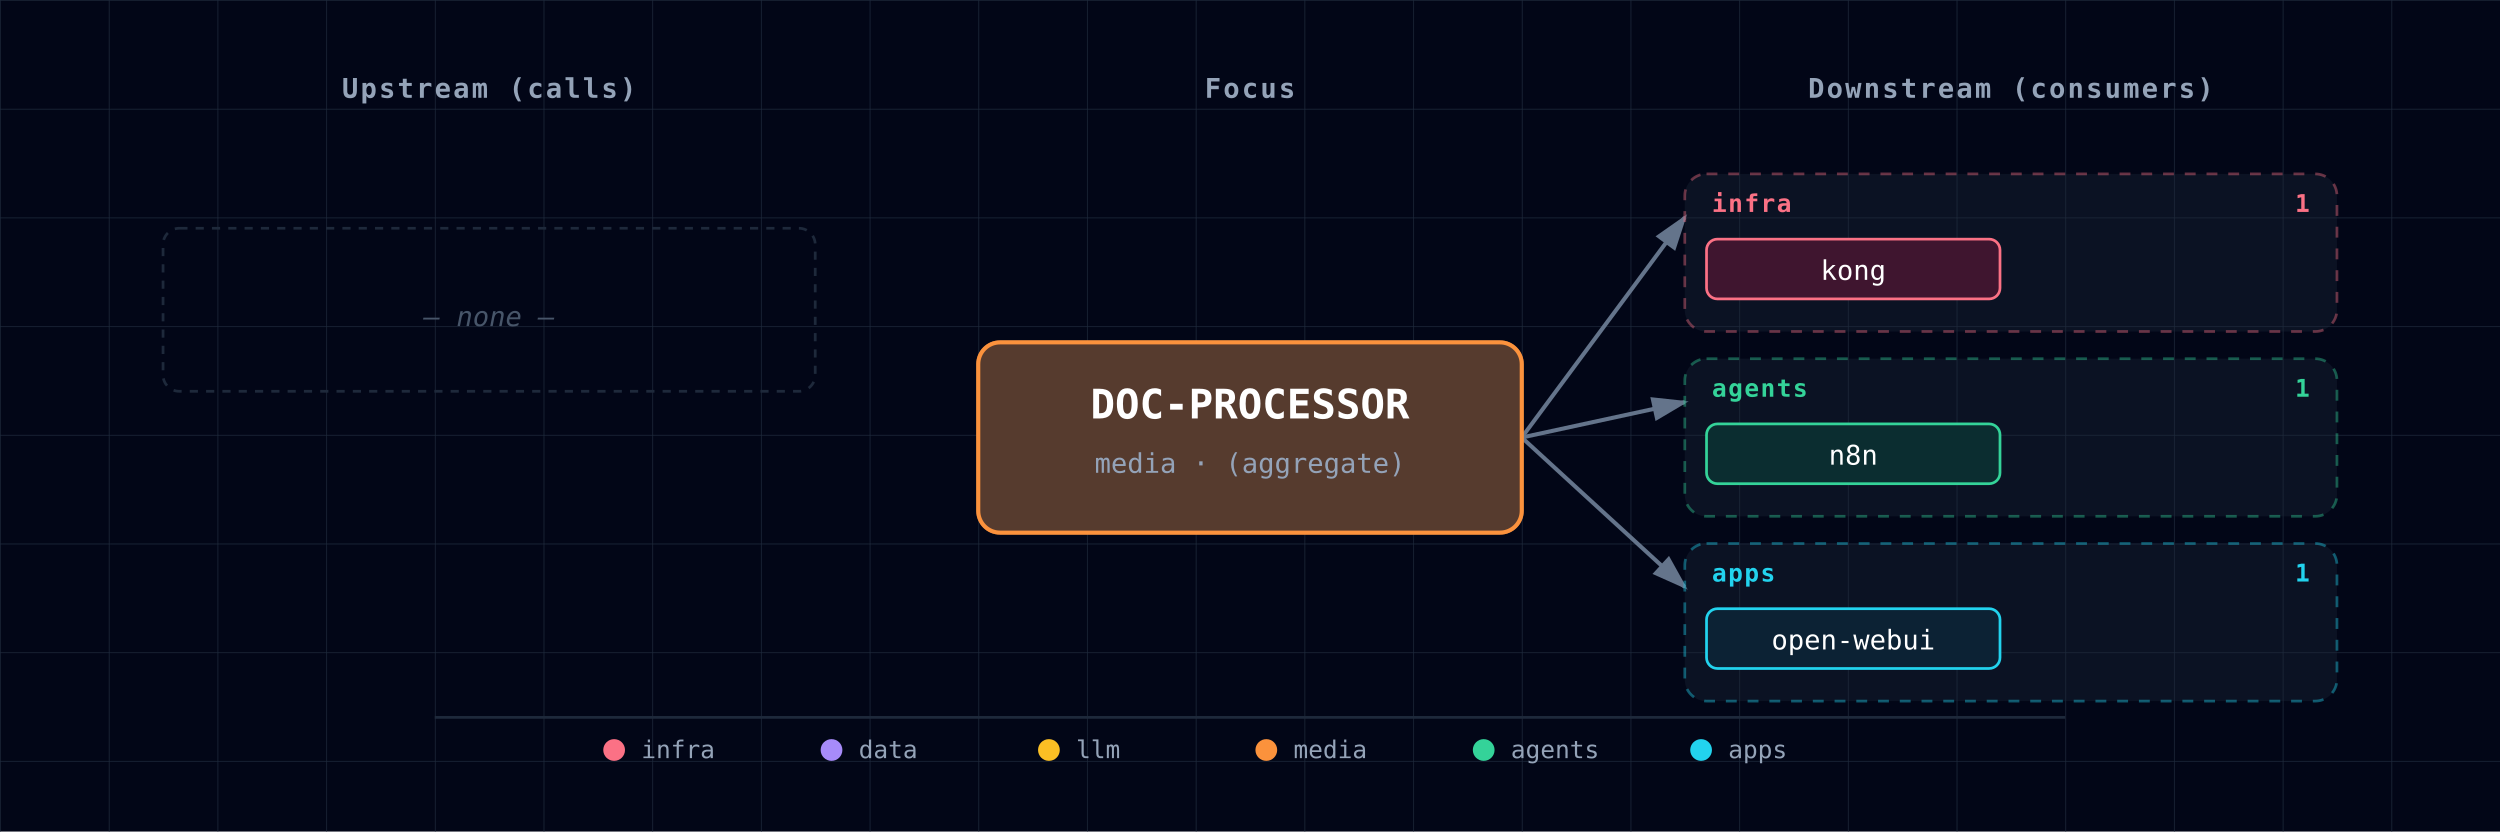
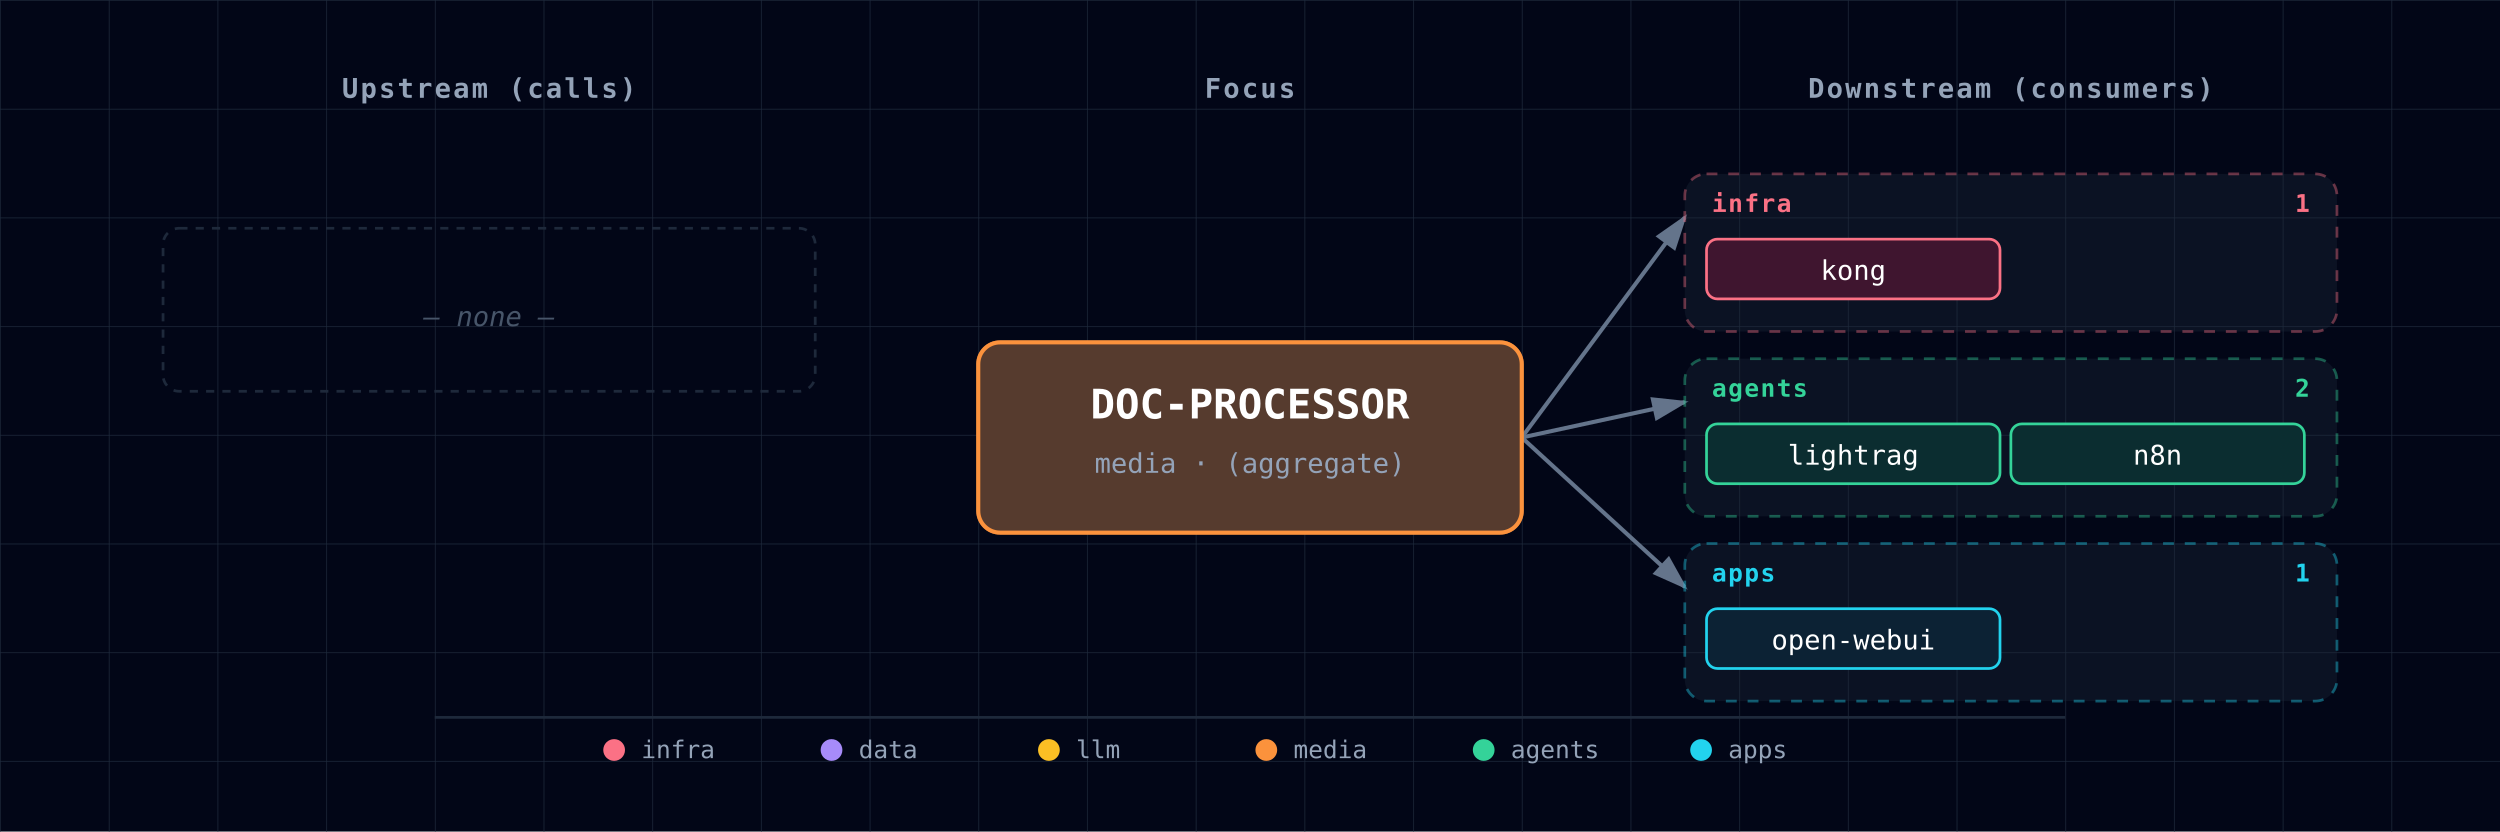
<svg xmlns="http://www.w3.org/2000/svg" viewBox="0 0 920 306" font-family="'JetBrains Mono', 'Fira Code', Menlo, Consolas, monospace">
  <defs>
    <pattern id="grid" width="40" height="40" patternUnits="userSpaceOnUse">
      <path d="M 40 0 L 0 0 0 40" fill="none" stroke="#1e293b" stroke-width="0.5" />
    </pattern>
    <marker id="arrowhead" markerWidth="9" markerHeight="6" refX="8" refY="3" orient="auto">
      <polygon points="0 0, 9 3, 0 6" fill="#64748b" />
    </marker>
    <filter id="focus-glow" x="-50%" y="-50%" width="200%" height="200%">
      <feGaussianBlur in="SourceAlpha" stdDeviation="6" />
      <feFlood flood-color="#fb923c" flood-opacity="0.6" />
      <feComposite in2="SourceAlpha" operator="in" />
      <feMerge>
        <feMergeNode />
        <feMergeNode in="SourceGraphic" />
      </feMerge>
    </filter>
  </defs>
  <rect width="920" height="306" fill="#020617" />
  <rect width="920" height="306" fill="url(#grid)" />
  <text x="180" y="36" fill="#94a3b8" font-size="10" font-weight="600" text-anchor="middle" letter-spacing="0.08em">Upstream (calls)</text>
  <text x="460" y="36" fill="#94a3b8" font-size="10" font-weight="600" text-anchor="middle" letter-spacing="0.08em">Focus</text>
  <text x="740" y="36" fill="#94a3b8" font-size="10" font-weight="600" text-anchor="middle" letter-spacing="0.08em">Downstream (consumers)</text>
  <line x1="560" y1="161" x2="620" y2="80" stroke="#64748b" stroke-width="1.5" marker-end="url(#arrowhead)" />
  <line x1="560" y1="161" x2="620" y2="148" stroke="#64748b" stroke-width="1.5" marker-end="url(#arrowhead)" />
  <line x1="560" y1="161" x2="620" y2="216" stroke="#64748b" stroke-width="1.5" marker-end="url(#arrowhead)" />
  <g>
    <rect x="60" y="84" width="240" height="60" rx="6" fill="none" stroke="#1e293b" stroke-width="1" stroke-dasharray="3,3" />
    <text x="180" y="120" fill="#475569" font-size="10" font-style="italic" text-anchor="middle">— none —</text>
  </g>
  <g>
    <g class="cluster">
      <rect x="620" y="64" width="240" height="58" rx="8" fill="rgba(30,41,59,0.35)" stroke="#fb7185" stroke-width="1" stroke-dasharray="4,4" stroke-opacity="0.4" />
      <text x="630" y="78" fill="#fb7185" font-size="9" font-weight="700" text-anchor="start" style="letter-spacing:0.06em;text-transform:uppercase;">infra</text>
      <text x="850" y="78" fill="#fb7185" font-size="9" font-weight="600" text-anchor="end">1</text>
    </g>
    <g>
      <rect x="628" y="88" width="108" height="22" rx="4" fill="#0f172a" />
      <rect x="628" y="88" width="108" height="22" rx="4" fill="rgba(136, 19, 55, 0.4)" stroke="#fb7185" stroke-width="1" />
      <text x="682" y="103" fill="white" font-size="10" text-anchor="middle">kong</text>
    </g>
    <g class="cluster">
      <rect x="620" y="132" width="240" height="58" rx="8" fill="rgba(30,41,59,0.35)" stroke="#34d399" stroke-width="1" stroke-dasharray="4,4" stroke-opacity="0.4" />
      <text x="630" y="146" fill="#34d399" font-size="9" font-weight="700" text-anchor="start" style="letter-spacing:0.06em;text-transform:uppercase;">agents</text>
-       <text x="850" y="146" fill="#34d399" font-size="9" font-weight="600" text-anchor="end">1</text>
+       <text x="850" y="146" fill="#34d399" font-size="9" font-weight="600" text-anchor="end">2</text>
    </g>
    <g>
      <rect x="628" y="156" width="108" height="22" rx="4" fill="#0f172a" />
      <rect x="628" y="156" width="108" height="22" rx="4" fill="rgba(6, 78, 59, 0.4)" stroke="#34d399" stroke-width="1" />
-       <text x="682" y="171" fill="white" font-size="10" text-anchor="middle">n8n</text>
+       <text x="682" y="171" fill="white" font-size="10" text-anchor="middle">lightrag</text>
+     </g>
+     <g>
+       <rect x="740" y="156" width="108" height="22" rx="4" fill="#0f172a" />
+       <rect x="740" y="156" width="108" height="22" rx="4" fill="rgba(6, 78, 59, 0.4)" stroke="#34d399" stroke-width="1" />
+       <text x="794" y="171" fill="white" font-size="10" text-anchor="middle">n8n</text>
    </g>
    <g class="cluster">
      <rect x="620" y="200" width="240" height="58" rx="8" fill="rgba(30,41,59,0.35)" stroke="#22d3ee" stroke-width="1" stroke-dasharray="4,4" stroke-opacity="0.4" />
      <text x="630" y="214" fill="#22d3ee" font-size="9" font-weight="700" text-anchor="start" style="letter-spacing:0.06em;text-transform:uppercase;">apps</text>
      <text x="850" y="214" fill="#22d3ee" font-size="9" font-weight="600" text-anchor="end">1</text>
    </g>
    <g>
      <rect x="628" y="224" width="108" height="22" rx="4" fill="#0f172a" />
      <rect x="628" y="224" width="108" height="22" rx="4" fill="rgba(8, 51, 68, 0.4)" stroke="#22d3ee" stroke-width="1" />
      <text x="682" y="239" fill="white" font-size="10" text-anchor="middle">open-webui</text>
    </g>
  </g>
  <g class="focus" filter="url(#focus-glow)">
    <rect x="360" y="126" width="200" height="70" rx="8" fill="#0f172a" />
    <rect x="360" y="126" width="200" height="70" rx="8" fill="rgba(251, 146, 60, 0.3)" stroke="#fb923c" stroke-width="1.5" />
    <text x="460" y="154" fill="white" font-size="15" font-weight="700" text-anchor="middle">DOC-PROCESSOR</text>
    <text x="460" y="174" fill="#94a3b8" font-size="10" text-anchor="middle">media · (aggregate)</text>
  </g>
  <g class="legend">
    <line x1="160" y1="264" x2="760" y2="264" stroke="#1e293b" stroke-width="1" />
    <circle cx="226" cy="276" r="4" fill="#fb7185" />
    <text x="236" y="279" fill="#94a3b8" font-size="9" font-weight="400" text-anchor="start">infra</text>
    <circle cx="306" cy="276" r="4" fill="#a78bfa" />
    <text x="316" y="279" fill="#94a3b8" font-size="9" font-weight="400" text-anchor="start">data</text>
    <circle cx="386" cy="276" r="4" fill="#fbbf24" />
    <text x="396" y="279" fill="#94a3b8" font-size="9" font-weight="400" text-anchor="start">llm</text>
    <circle cx="466" cy="276" r="4" fill="#fb923c" />
    <text x="476" y="279" fill="#94a3b8" font-size="9" font-weight="400" text-anchor="start">media</text>
    <circle cx="546" cy="276" r="4" fill="#34d399" />
    <text x="556" y="279" fill="#94a3b8" font-size="9" font-weight="400" text-anchor="start">agents</text>
    <circle cx="626" cy="276" r="4" fill="#22d3ee" />
    <text x="636" y="279" fill="#94a3b8" font-size="9" font-weight="400" text-anchor="start">apps</text>
  </g>
</svg>
